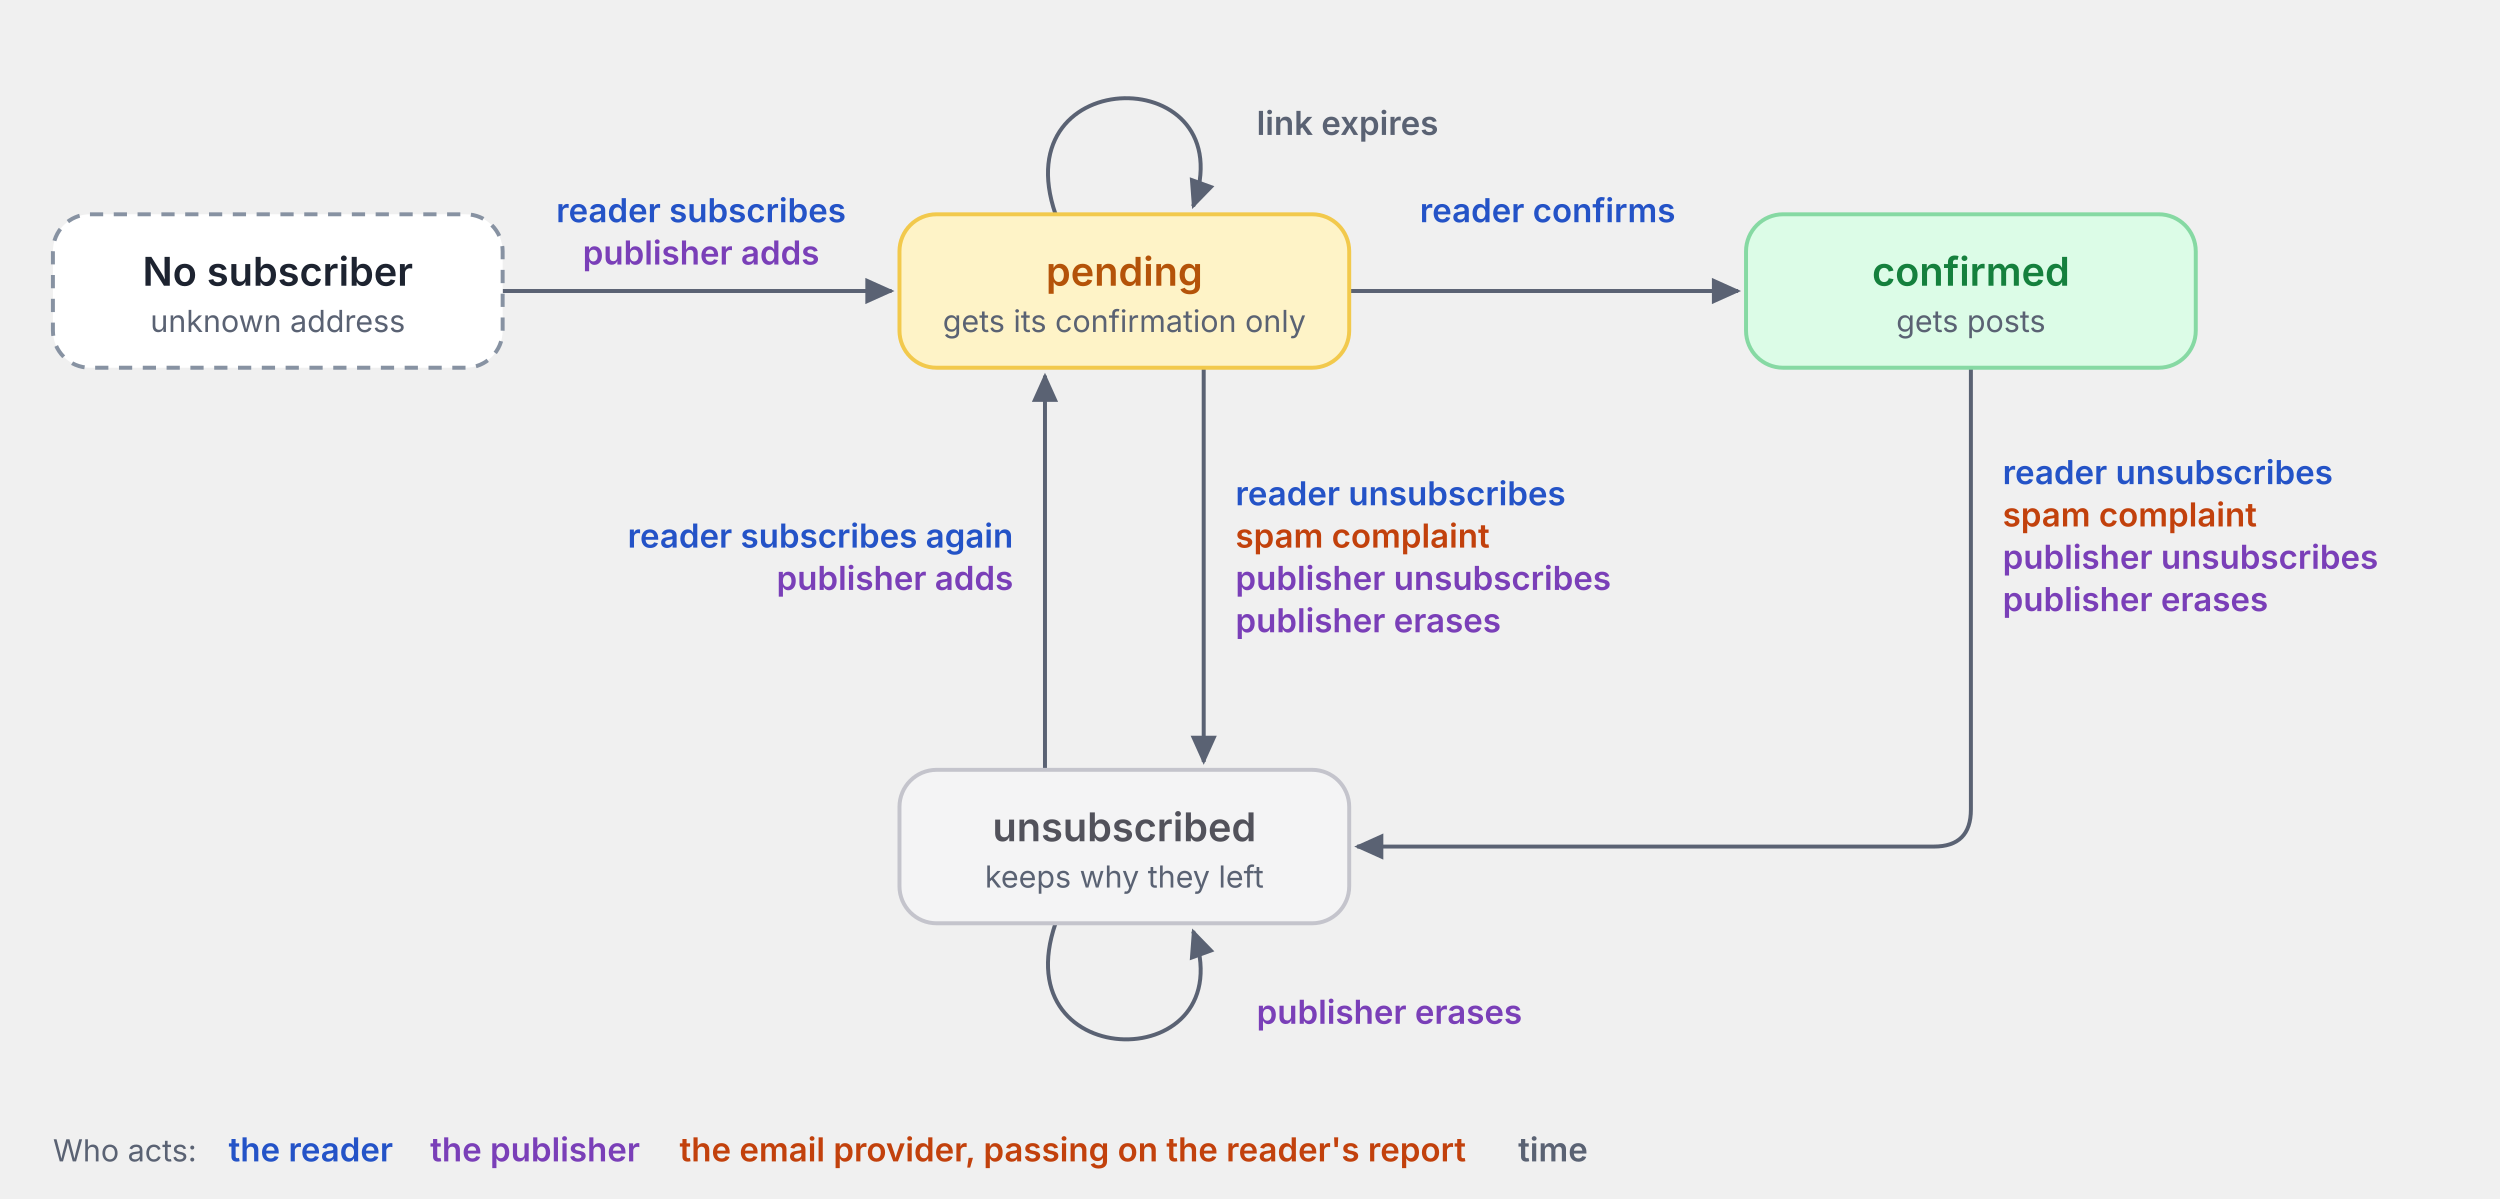
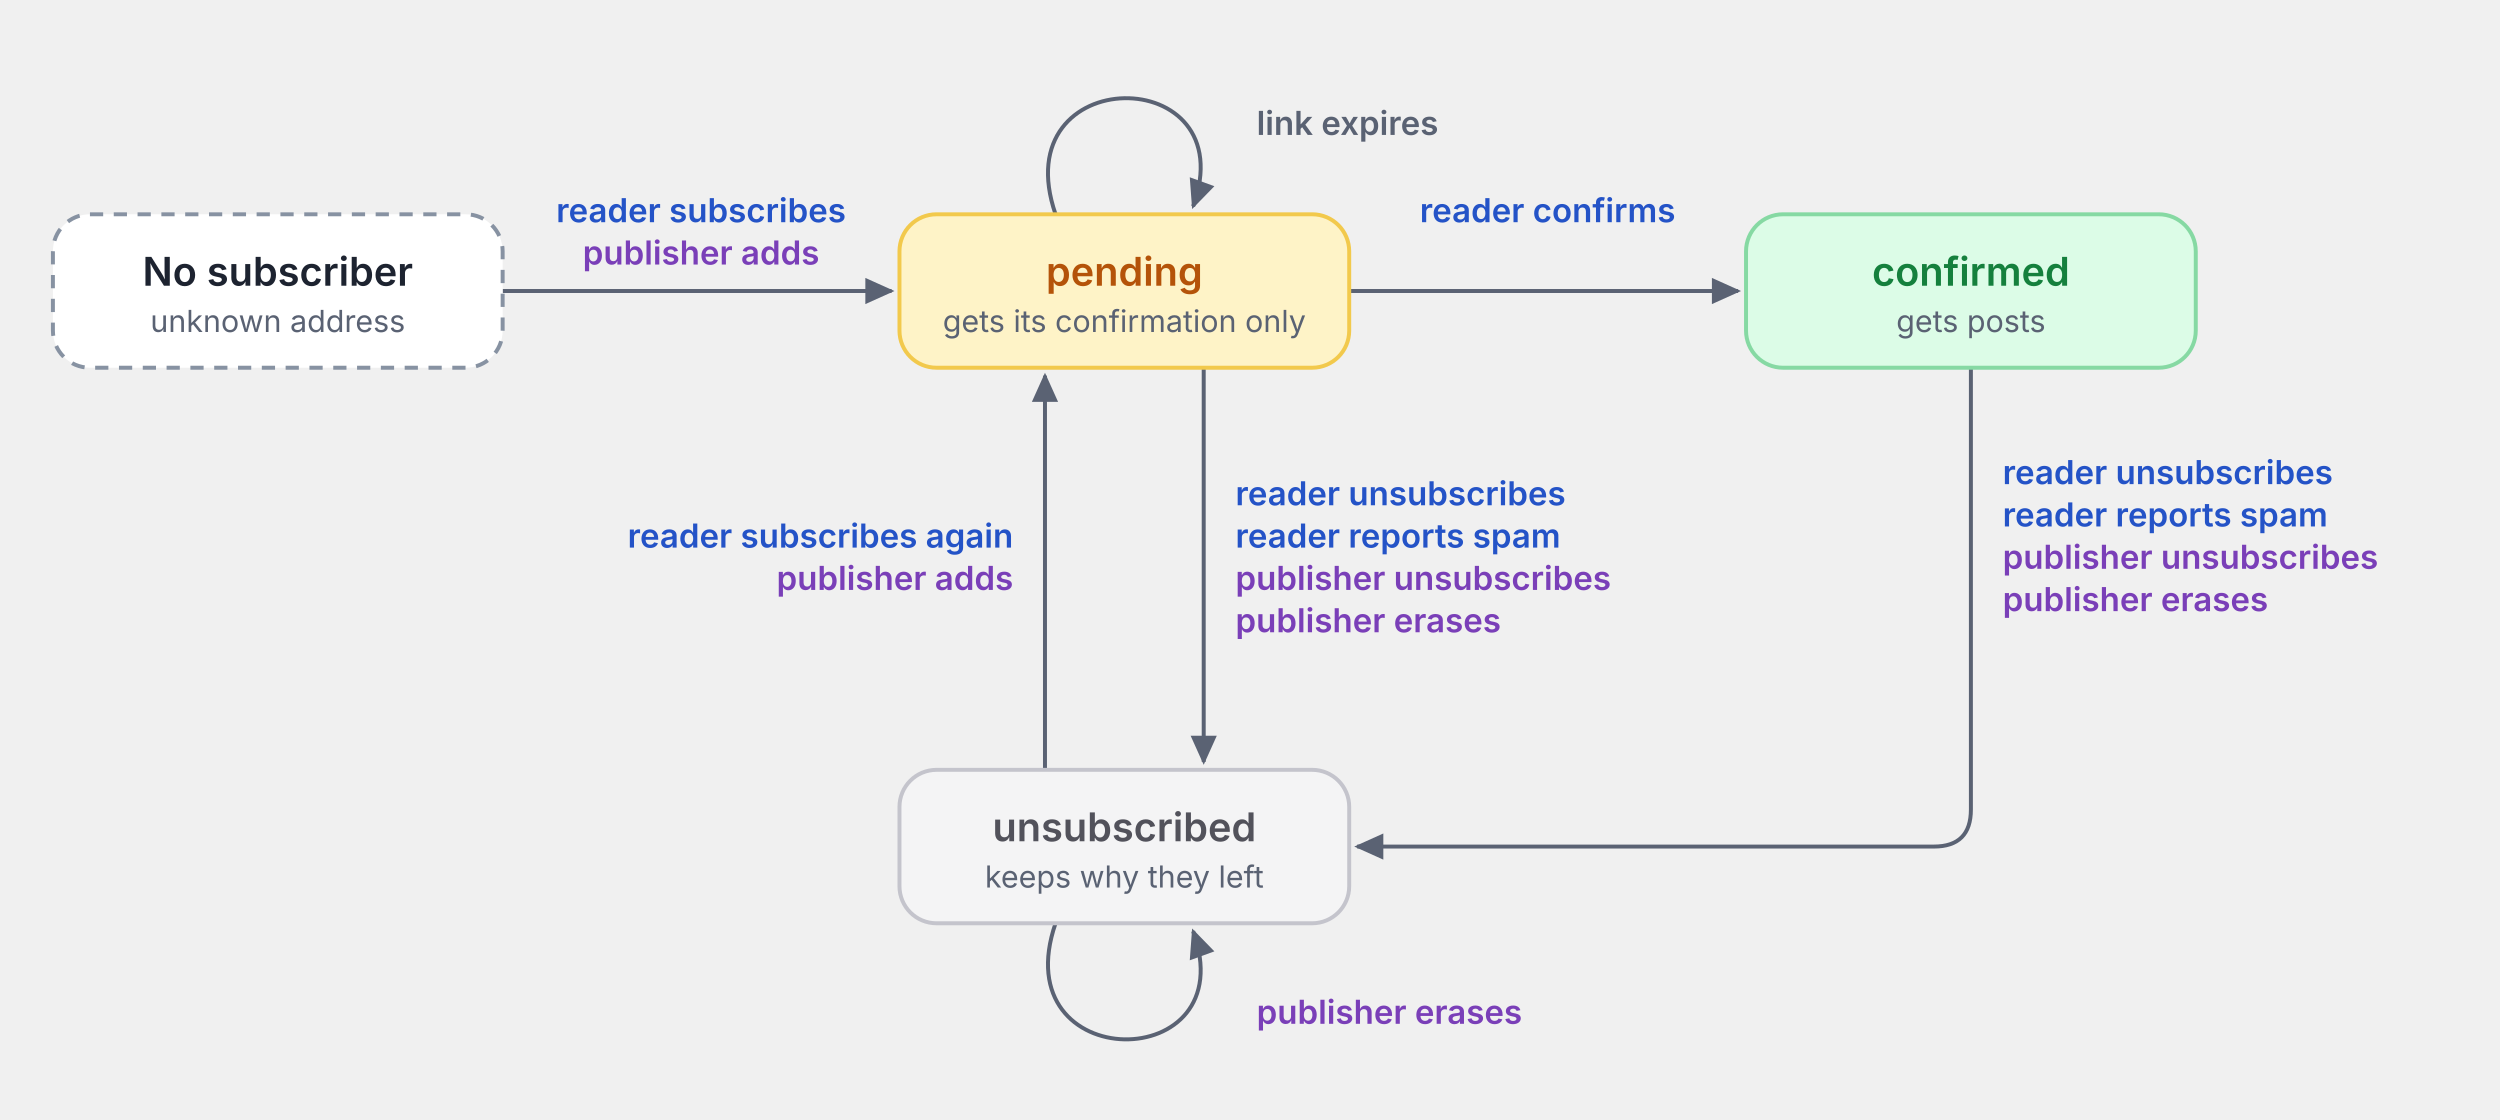
- <svg xmlns="http://www.w3.org/2000/svg" width="945" height="453" viewBox="0 0 945 453" role="img" aria-labelledby="title desc">
+ <svg xmlns="http://www.w3.org/2000/svg" width="945" height="423" viewBox="0 0 945 423" role="img" aria-labelledby="title desc">
  <style>
    .n-none rect { fill: #ffffff; stroke: #8792a2; stroke-width: 1.5; stroke-dasharray: 5 4; }
    .n-pending rect { fill: #fef3c7; stroke: #f2c94c; stroke-width: 1.5; }
    .n-confirmed rect { fill: #dcfce7; stroke: #86d9a3; stroke-width: 1.5; }
    .n-unsub rect { fill: #f4f4f5; stroke: #c4c4cc; stroke-width: 1.5; }
    .ntitle { font: 600 15px system-ui, -apple-system, "Segoe UI", sans-serif; fill: #1d2330; }
    .n-pending .ntitle { fill: #b45309; } .n-confirmed .ntitle { fill: #15803d; } .n-unsub .ntitle { fill: #52525b; }
    .nsub { font: 11.5px system-ui, -apple-system, "Segoe UI", sans-serif; fill: #5a6273; }
    .lbl { font: 600 12.5px system-ui, -apple-system, "Segoe UI", sans-serif; }
    .a-reader { fill: #2453c7; } .a-publisher { fill: #7a3fb8; } .a-import { fill: #0f7a5a; } .a-provider { fill: #c2410c; } .a-time { fill: #5a6273; }
    .a-who { fill: #5a6273; font-weight: 500; font-style: italic; }
    .e { stroke: #5a6273; stroke-width: 1.5; fill: none; }
    .ahead { fill: #5a6273; }
    @media (prefers-color-scheme: dark) {
      .n-none rect { fill: #191e27; stroke: #6b7586; }
      .n-pending rect { fill: #45350f; stroke: #b45309; } .n-pending .ntitle { fill: #fbbf24; }
      .n-confirmed rect { fill: #14532d; stroke: #15803d; } .n-confirmed .ntitle { fill: #4ade80; }
      .n-unsub rect { fill: #27272a; stroke: #52525b; } .n-unsub .ntitle { fill: #c4c4cc; }
      .ntitle { fill: #e3e7ee; }
      .n-pending .ntitle { fill: #fbbf24; } .n-confirmed .ntitle { fill: #4ade80; } .n-unsub .ntitle { fill: #c4c4cc; } .nsub, .a-time, .a-who { fill: #9aa3b4; }
      .a-reader { fill: #7d9bff; } .a-publisher { fill: #c4a5f0; } .a-import { fill: #34d399; } .a-provider { fill: #fb923c; }
      .e { stroke: #9aa3b4; } .ahead { fill: #9aa3b4; }
    }
  </style>
  <defs>
    <marker id="ss-a" viewBox="0 0 10 10" refX="9" refY="5" markerUnits="userSpaceOnUse" markerWidth="11" markerHeight="11" orient="auto-start-reverse">
      <path d="M0,0.5 L10,5 L0,9.5 z" class="ahead" />
    </marker>
    <marker id="ss-c" viewBox="0 0 10 10" refX="9" refY="5" markerUnits="userSpaceOnUse" markerWidth="11" markerHeight="11" orient="auto-start-reverse">
      <path d="M0,0.5 L10,5 L0,9.5 z" class="ahead" />
    </marker>
  </defs>
  <path class="e" d="M190,110 H337" marker-end="url(#ss-a)" />
  <path class="e" d="M510,110 H657" marker-end="url(#ss-a)" />
  <path class="e" d="M399,81 C379,23 471,23 451,78" marker-end="url(#ss-a)" />
  <path class="e" d="M745,139 V306 Q745,320 731,320 H513" marker-end="url(#ss-a)" />
  <path class="e" d="M455,139 V288" marker-end="url(#ss-a)" />
  <path class="e" d="M395,291 V142" marker-end="url(#ss-a)" />
  <path class="e" d="M399,349 C379,407 471,407 451,352" marker-end="url(#ss-a)" />
  <g class="node n-none">
    <rect x="20" y="81" width="170" height="58" rx="14" />
    <text class="ntitle" x="105" y="108" text-anchor="middle">No subscriber</text>
    <text class="nsub" x="105" y="125.5" text-anchor="middle">unknown address</text>
  </g>
  <g class="node n-pending">
    <rect x="340" y="81" width="170" height="58" rx="14" />
    <text class="ntitle" x="425" y="108" text-anchor="middle">pending</text>
    <text class="nsub" x="425" y="125.5" text-anchor="middle">gets its confirmation only</text>
  </g>
  <g class="node n-confirmed">
    <rect x="660" y="81" width="170" height="58" rx="14" />
    <text class="ntitle" x="745" y="108" text-anchor="middle">confirmed</text>
    <text class="nsub" x="745" y="125.5" text-anchor="middle">gets posts</text>
  </g>
  <g class="node n-unsub">
    <rect x="340" y="291" width="170" height="58" rx="14" />
    <text class="ntitle" x="425" y="318" text-anchor="middle">unsubscribed</text>
    <text class="nsub" x="425" y="335.5" text-anchor="middle">keeps why they left</text>
  </g>
  <text class="lbl a-reader" x="265" y="84" text-anchor="middle">reader subscribes</text>
  <text class="lbl a-publisher" x="265" y="100" text-anchor="middle">publisher adds</text>
  <text class="lbl a-reader" x="585" y="84" text-anchor="middle">reader confirms</text>
  <text class="lbl a-time" x="475" y="51" text-anchor="start">link expires</text>
  <text class="lbl a-reader" x="383" y="207" text-anchor="end">reader subscribes again</text>
  <text class="lbl a-publisher" x="383" y="223" text-anchor="end">publisher adds</text>
  <text class="lbl a-reader" x="467" y="191" text-anchor="start">reader unsubscribes</text>
-   <text class="lbl a-provider" x="467" y="207" text-anchor="start">spam complaint</text>
+   <text class="lbl a-reader" x="467" y="207" text-anchor="start">reader reports spam</text>
  <text class="lbl a-publisher" x="467" y="223" text-anchor="start">publisher unsubscribes</text>
  <text class="lbl a-publisher" x="467" y="239" text-anchor="start">publisher erases</text>
  <text class="lbl a-reader" x="757" y="183" text-anchor="start">reader unsubscribes</text>
-   <text class="lbl a-provider" x="757" y="199" text-anchor="start">spam complaint</text>
+   <text class="lbl a-reader" x="757" y="199" text-anchor="start">reader reports spam</text>
  <text class="lbl a-publisher" x="757" y="215" text-anchor="start">publisher unsubscribes</text>
  <text class="lbl a-publisher" x="757" y="231" text-anchor="start">publisher erases</text>
  <text class="lbl a-publisher" x="475" y="387" text-anchor="start">publisher erases</text>
-   <text class="nsub" x="20" y="439" text-anchor="start">Who acts:</text>
-   <text class="lbl a-reader" x="86.4" y="439" text-anchor="start">the reader</text>
-   <text class="lbl a-publisher" x="162.6" y="439" text-anchor="start">the publisher</text>
-   <text class="lbl a-provider" x="256.86" y="439" text-anchor="start">the email provider, passing on the reader's report</text>
-   <text class="lbl a-time" x="573.86" y="439" text-anchor="start">time</text>
</svg>
